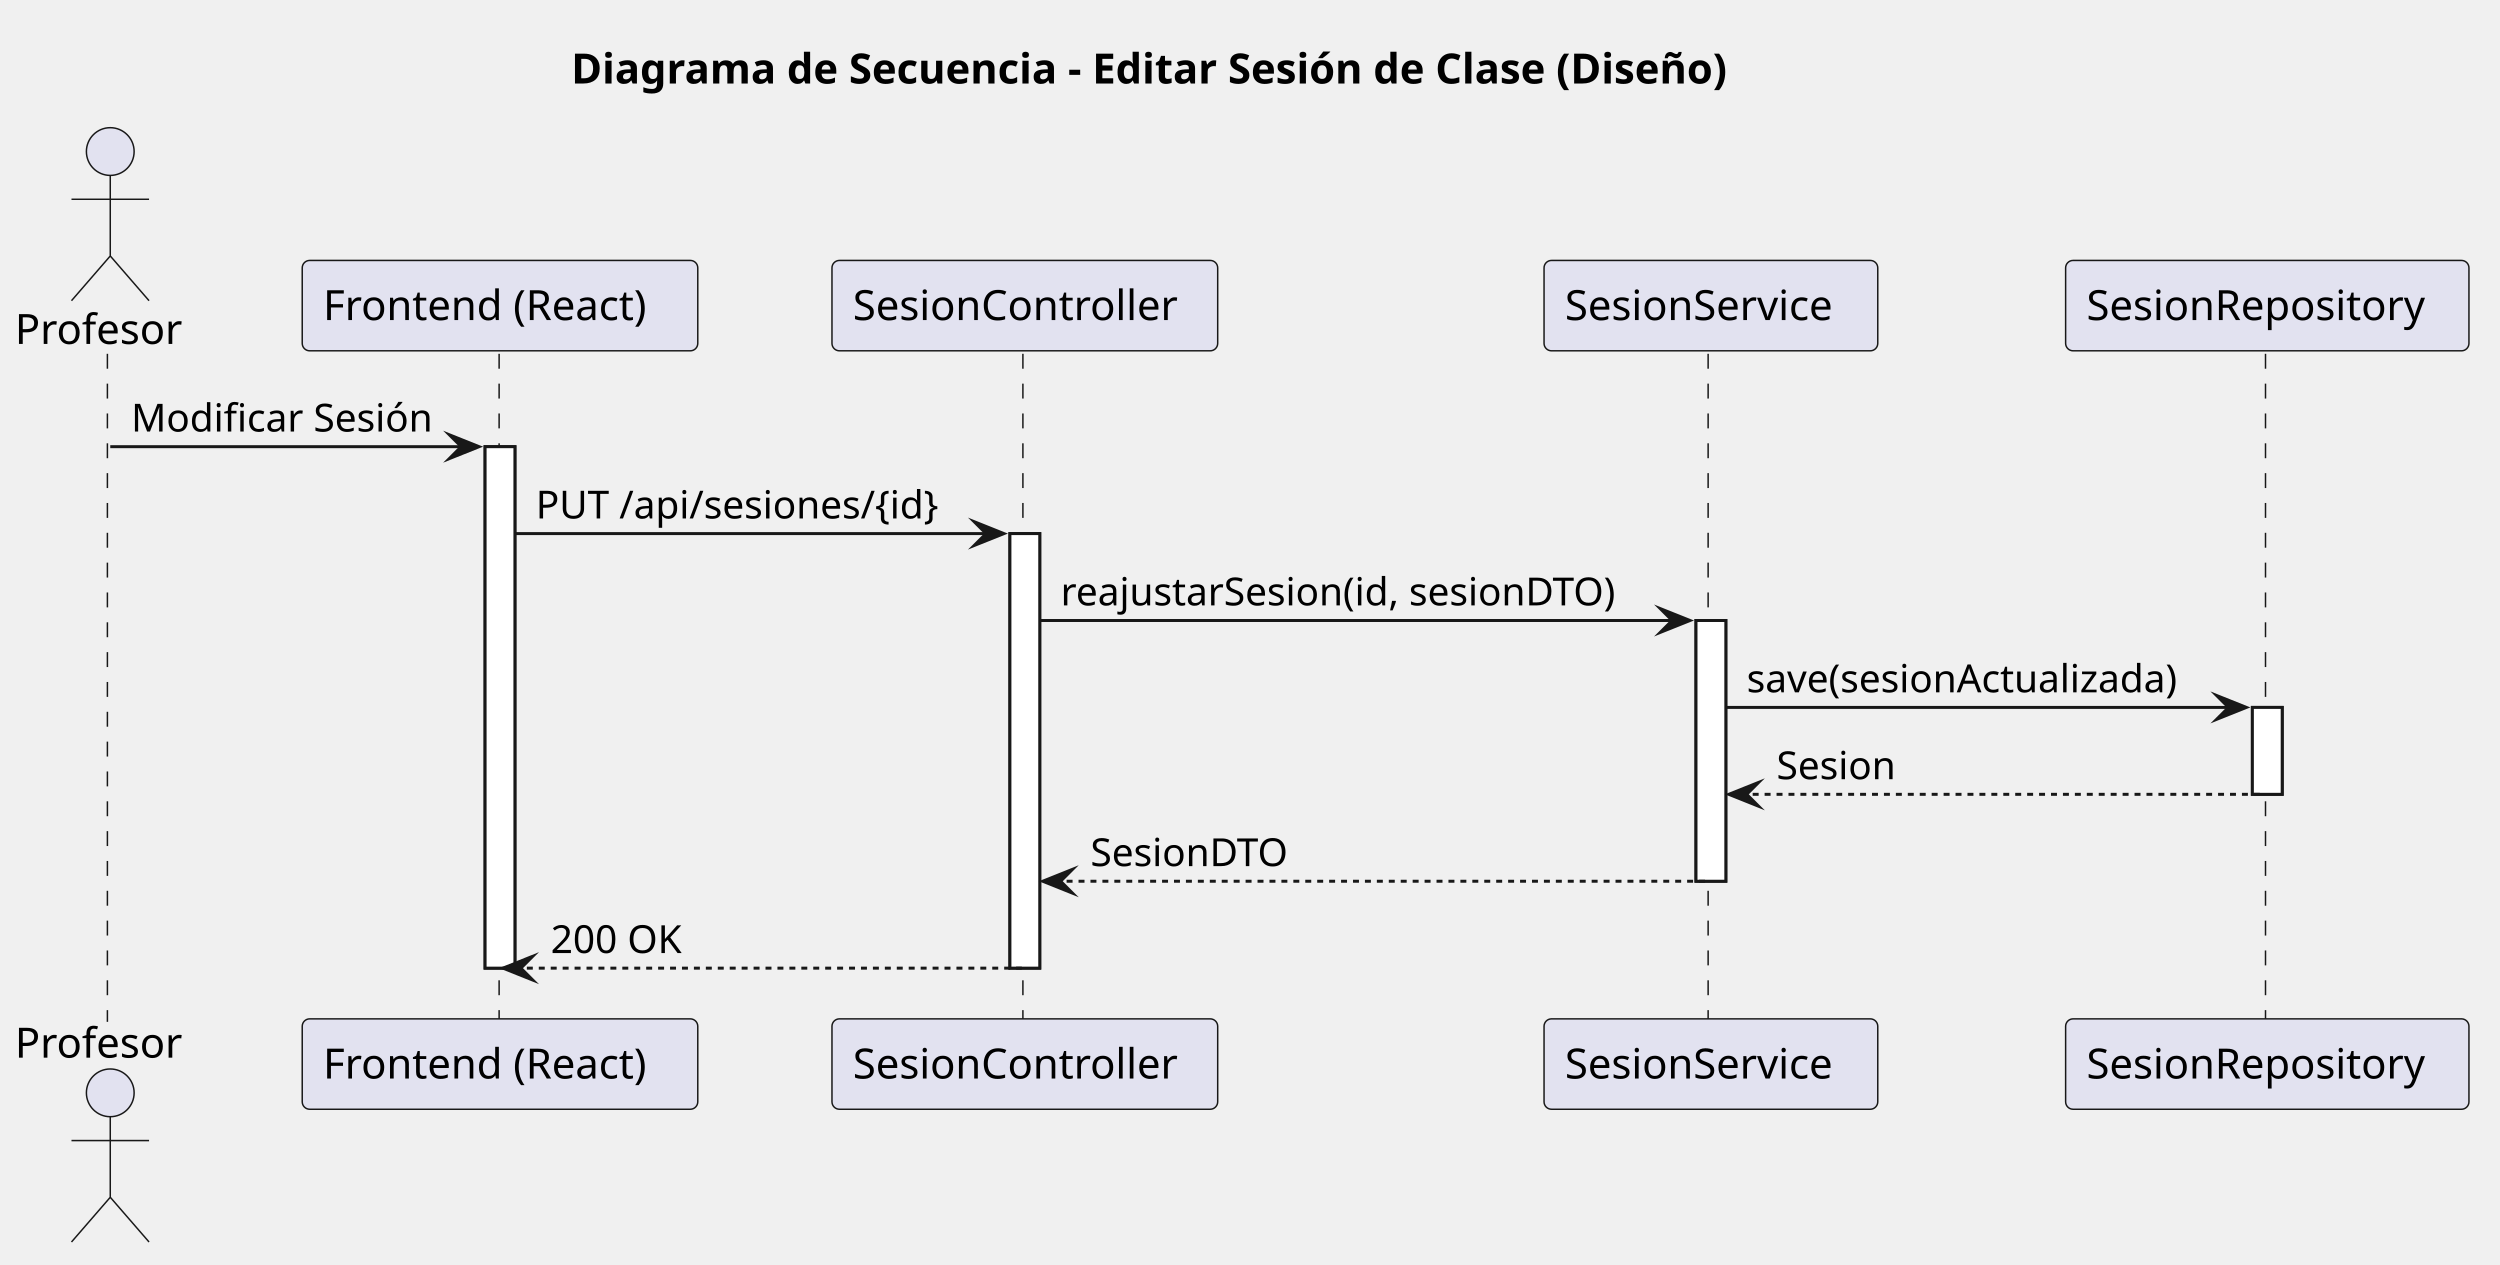
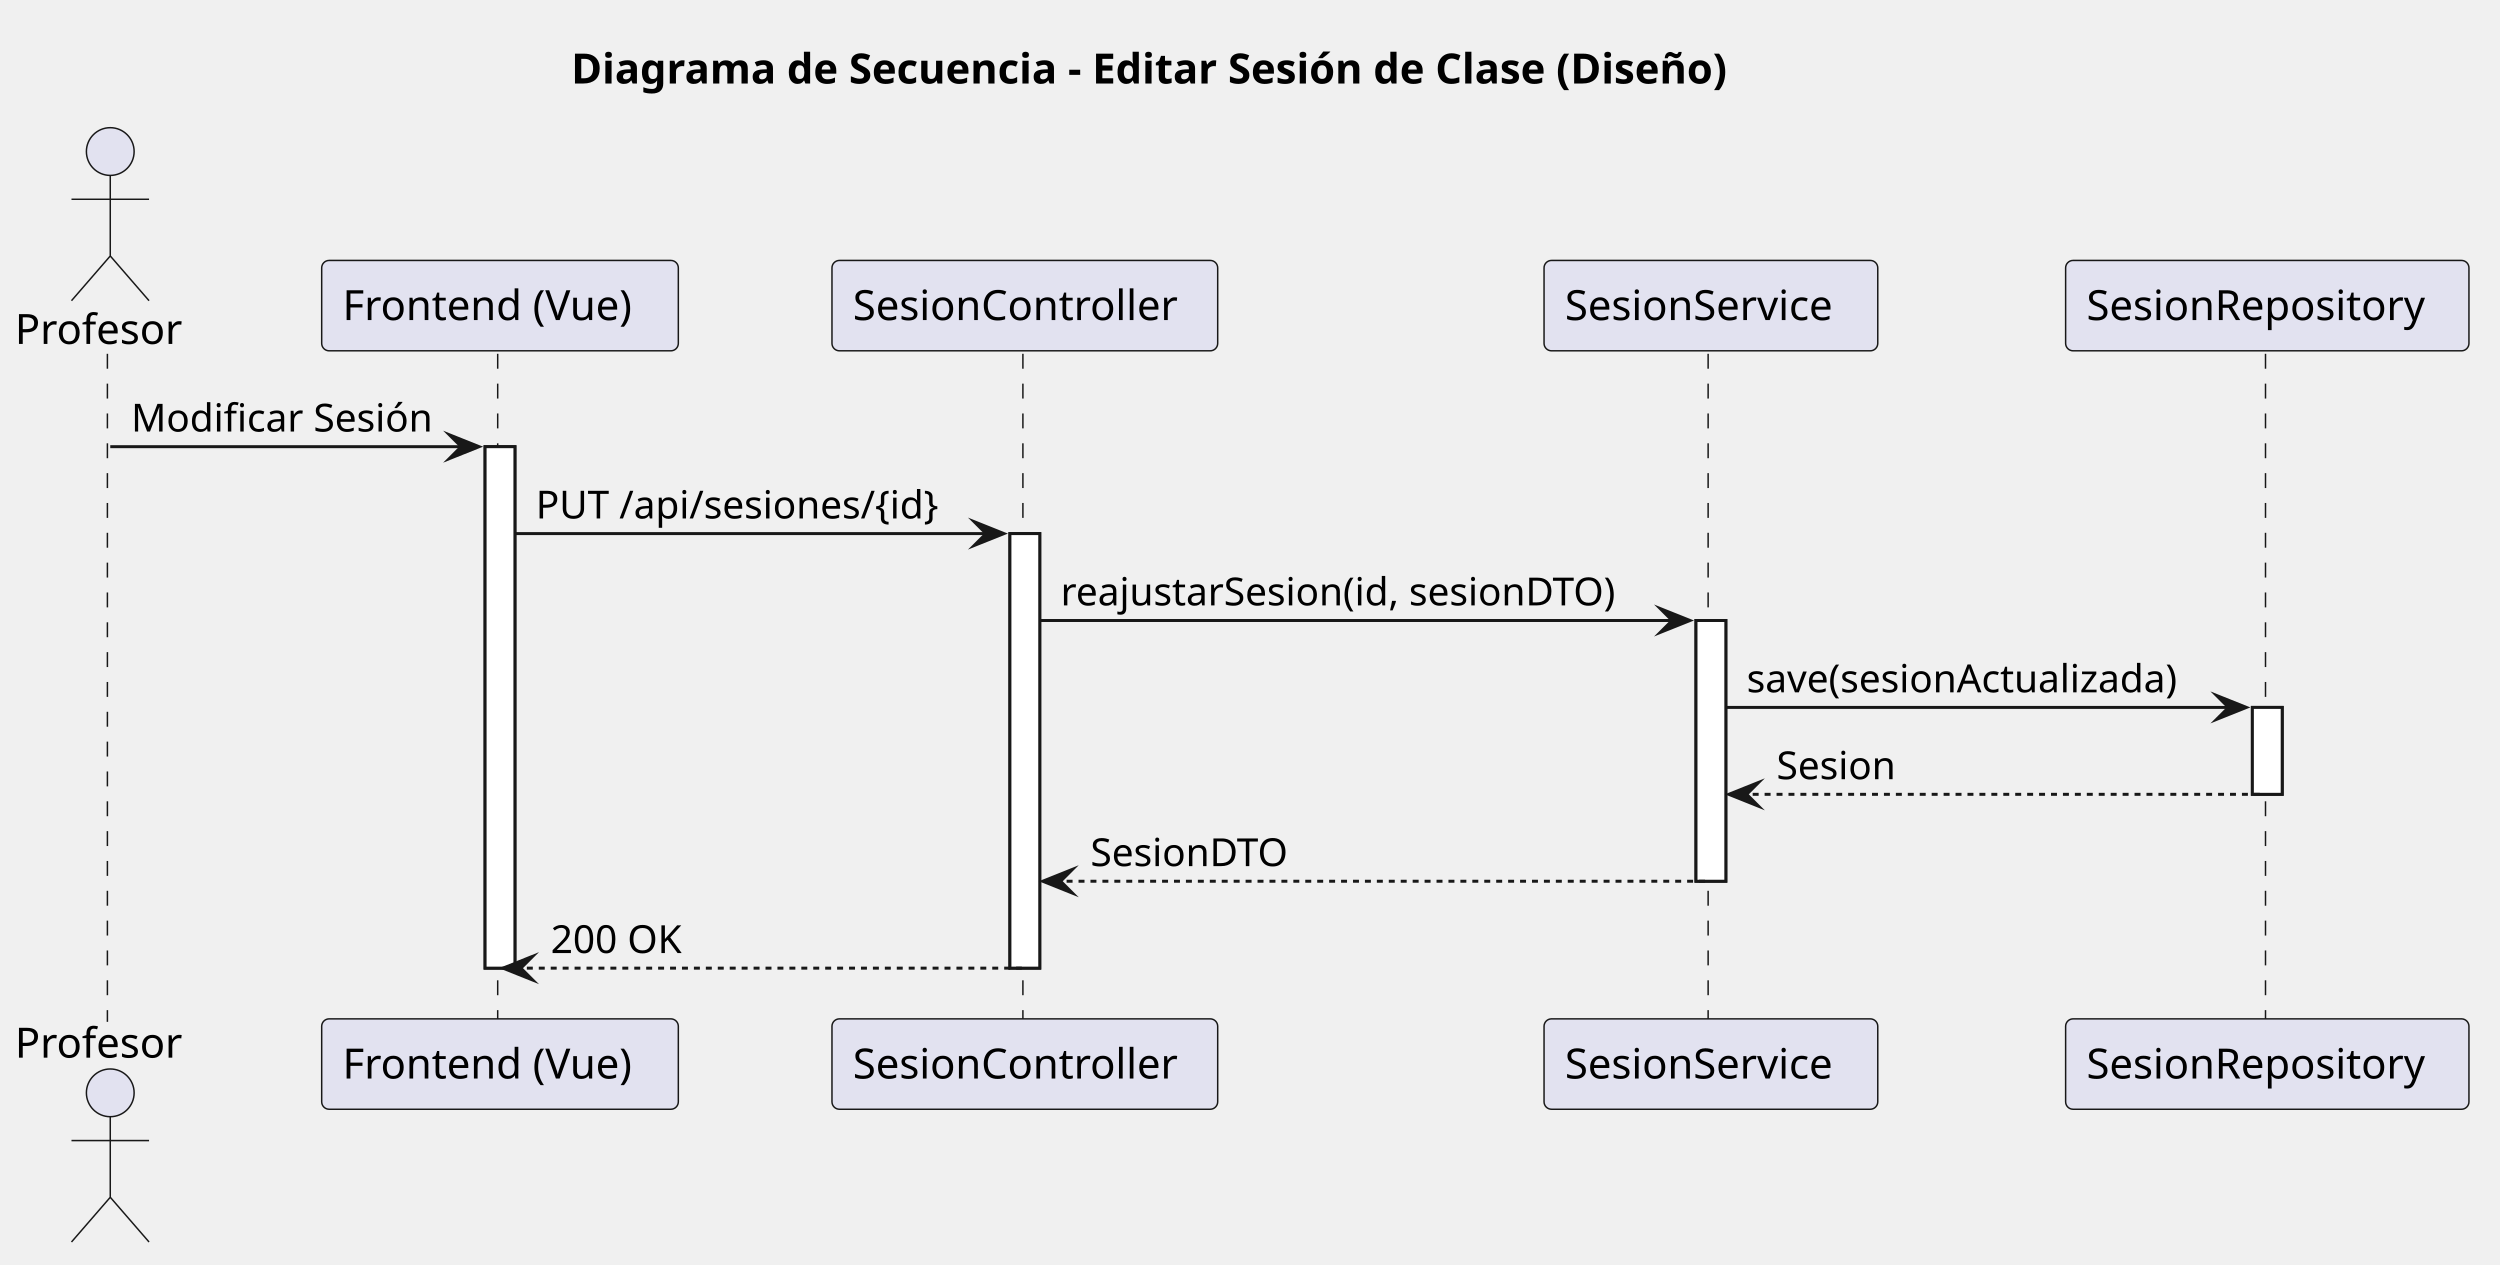
<svg xmlns="http://www.w3.org/2000/svg" contentStyleType="text/css" data-diagram-type="SEQUENCE" height="424px" preserveAspectRatio="none" style="width:838px;height:424px;background:#FFFFFF;" version="1.1" viewBox="0 0 838 424" width="838px" zoomAndPan="magnify">
  <defs />
  <g>
    <g class="title" data-source-line="1">
      <text fill="#000000" font-family="sans-serif" font-size="14" font-weight="700" lengthAdjust="spacing" textLength="448.663" x="191.465" y="27.995">Diagrama de Secuencia - Editar Sesión de Clase (Diseño)</text>
    </g>
    <g>
      <rect fill="#FFFFFF" height="174.797" style="stroke:#181818;stroke-width:1;" width="10" x="162.601" y="149.727" />
    </g>
    <g>
      <rect fill="#FFFFFF" height="145.664" style="stroke:#181818;stroke-width:1;" width="10" x="338.524" y="178.859" />
    </g>
    <g>
      <rect fill="#FFFFFF" height="87.398" style="stroke:#181818;stroke-width:1;" width="10" x="568.497" y="207.992" />
    </g>
    <g>
      <rect fill="#FFFFFF" height="29.133" style="stroke:#181818;stroke-width:1;" width="10" x="754.995" y="237.125" />
    </g>
    <g class="participant-lifeline" data-entity-uid="part1" data-qualified-name="Teacher" data-source-line="3" id="part1-lifeline">
      <g>
        <rect fill="#000000" fill-opacity="0" height="223.93" width="8" x="32.96" y="118.594" />
        <line style="stroke:#181818;stroke-width:0.5;stroke-dasharray:5,5;" x1="36" x2="36" y1="118.594" y2="342.523" />
      </g>
    </g>
    <g class="participant-lifeline" data-entity-uid="part2" data-qualified-name="FE" data-source-line="4" id="part2-lifeline">
      <g>
        <rect fill="#000000" fill-opacity="0" height="223.93" width="8" x="163.601" y="118.594" />
-         <line style="stroke:#181818;stroke-width:0.5;stroke-dasharray:5,5;" x1="167.306" x2="167.306" y1="118.594" y2="342.523" />
+         <line style="stroke:#181818;stroke-width:0.5;stroke-dasharray:5,5;" x1="166.828" x2="166.828" y1="118.594" y2="342.523" />
      </g>
    </g>
    <g class="participant-lifeline" data-entity-uid="part3" data-qualified-name="Controller" data-source-line="5" id="part3-lifeline">
      <g>
        <rect fill="#000000" fill-opacity="0" height="223.93" width="8" x="339.524" y="118.594" />
        <line style="stroke:#181818;stroke-width:0.5;stroke-dasharray:5,5;" x1="342.877" x2="342.877" y1="118.594" y2="342.523" />
      </g>
    </g>
    <g class="participant-lifeline" data-entity-uid="part4" data-qualified-name="Service" data-source-line="6" id="part4-lifeline">
      <g>
        <rect fill="#000000" fill-opacity="0" height="223.93" width="8" x="569.497" y="118.594" />
        <line style="stroke:#181818;stroke-width:0.5;stroke-dasharray:5,5;" x1="572.565" x2="572.565" y1="118.594" y2="342.523" />
      </g>
    </g>
    <g class="participant-lifeline" data-entity-uid="part5" data-qualified-name="Repository" data-source-line="7" id="part5-lifeline">
      <g>
        <rect fill="#000000" fill-opacity="0" height="223.93" width="8" x="755.995" y="118.594" />
        <line style="stroke:#181818;stroke-width:0.5;stroke-dasharray:5,5;" x1="759.398" x2="759.398" y1="118.594" y2="342.523" />
      </g>
    </g>
    <g class="participant participant-head" data-entity-uid="part1" data-qualified-name="Teacher" data-source-line="3" id="part1-head">
      <text fill="#000000" font-family="sans-serif" font-size="14" lengthAdjust="spacing" textLength="57.921" x="5" y="115.292">Profesor</text>
      <ellipse cx="36.96" cy="50.797" fill="#E2E2F0" rx="8" ry="8" style="stroke:#181818;stroke-width:0.5;" />
      <path d="M36.96,58.797 L36.96,85.797 M23.96,66.797 L49.96,66.797 M36.96,85.797 L23.96,100.797 M36.96,85.797 L49.96,100.797" fill="none" style="stroke:#181818;stroke-width:0.5;" />
    </g>
    <g class="participant participant-tail" data-entity-uid="part1" data-qualified-name="Teacher" data-source-line="3" id="part1-tail">
      <text fill="#000000" font-family="sans-serif" font-size="14" lengthAdjust="spacing" textLength="57.921" x="5" y="354.519">Profesor</text>
      <ellipse cx="36.96" cy="366.32" fill="#E2E2F0" rx="8" ry="8" style="stroke:#181818;stroke-width:0.5;" />
      <path d="M36.96,374.32 L36.96,401.32 M23.96,382.32 L49.96,382.32 M36.96,401.32 L23.96,416.32 M36.96,401.32 L49.96,416.32" fill="none" style="stroke:#181818;stroke-width:0.5;" />
    </g>
    <g class="participant participant-head" data-entity-uid="part2" data-qualified-name="FE" data-source-line="4" id="part2-head">
-       <rect fill="#E2E2F0" height="30.297" rx="2.5" ry="2.5" style="stroke:#181818;stroke-width:0.5;" width="132.59" x="101.306" y="87.297" />
-       <text fill="#000000" font-family="sans-serif" font-size="14" lengthAdjust="spacing" textLength="118.59" x="108.306" y="107.292">Frontend (React)</text>
+       <rect fill="#E2E2F0" height="30.297" rx="2.5" ry="2.5" style="stroke:#181818;stroke-width:0.5;" width="119.547" x="107.828" y="87.297" />
+       <text fill="#000000" font-family="sans-serif" font-size="14" lengthAdjust="spacing" textLength="105.547" x="114.828" y="107.292">Frontend (Vue)</text>
    </g>
    <g class="participant participant-tail" data-entity-uid="part2" data-qualified-name="FE" data-source-line="4" id="part2-tail">
-       <rect fill="#E2E2F0" height="30.297" rx="2.5" ry="2.5" style="stroke:#181818;stroke-width:0.5;" width="132.59" x="101.306" y="341.523" />
-       <text fill="#000000" font-family="sans-serif" font-size="14" lengthAdjust="spacing" textLength="118.59" x="108.306" y="361.519">Frontend (React)</text>
+       <rect fill="#E2E2F0" height="30.297" rx="2.5" ry="2.5" style="stroke:#181818;stroke-width:0.5;" width="119.547" x="107.828" y="341.523" />
+       <text fill="#000000" font-family="sans-serif" font-size="14" lengthAdjust="spacing" textLength="105.547" x="114.828" y="361.519">Frontend (Vue)</text>
    </g>
    <g class="participant participant-head" data-entity-uid="part3" data-qualified-name="Controller" data-source-line="5" id="part3-head">
      <rect fill="#E2E2F0" height="30.297" rx="2.5" ry="2.5" style="stroke:#181818;stroke-width:0.5;" width="129.295" x="278.877" y="87.297" />
      <text fill="#000000" font-family="sans-serif" font-size="14" lengthAdjust="spacing" textLength="115.295" x="285.877" y="107.292">SesionController</text>
    </g>
    <g class="participant participant-tail" data-entity-uid="part3" data-qualified-name="Controller" data-source-line="5" id="part3-tail">
      <rect fill="#E2E2F0" height="30.297" rx="2.5" ry="2.5" style="stroke:#181818;stroke-width:0.5;" width="129.295" x="278.877" y="341.523" />
      <text fill="#000000" font-family="sans-serif" font-size="14" lengthAdjust="spacing" textLength="115.295" x="285.877" y="361.519">SesionController</text>
    </g>
    <g class="participant participant-head" data-entity-uid="part4" data-qualified-name="Service" data-source-line="6" id="part4-head">
      <rect fill="#E2E2F0" height="30.297" rx="2.5" ry="2.5" style="stroke:#181818;stroke-width:0.5;" width="111.863" x="517.565" y="87.297" />
      <text fill="#000000" font-family="sans-serif" font-size="14" lengthAdjust="spacing" textLength="97.863" x="524.565" y="107.292">SesionService</text>
    </g>
    <g class="participant participant-tail" data-entity-uid="part4" data-qualified-name="Service" data-source-line="6" id="part4-tail">
      <rect fill="#E2E2F0" height="30.297" rx="2.5" ry="2.5" style="stroke:#181818;stroke-width:0.5;" width="111.863" x="517.565" y="341.523" />
      <text fill="#000000" font-family="sans-serif" font-size="14" lengthAdjust="spacing" textLength="97.863" x="524.565" y="361.519">SesionService</text>
    </g>
    <g class="participant participant-head" data-entity-uid="part5" data-qualified-name="Repository" data-source-line="7" id="part5-head">
      <rect fill="#E2E2F0" height="30.297" rx="2.5" ry="2.5" style="stroke:#181818;stroke-width:0.5;" width="135.194" x="692.398" y="87.297" />
      <text fill="#000000" font-family="sans-serif" font-size="14" lengthAdjust="spacing" textLength="121.194" x="699.398" y="107.292">SesionRepository</text>
    </g>
    <g class="participant participant-tail" data-entity-uid="part5" data-qualified-name="Repository" data-source-line="7" id="part5-tail">
      <rect fill="#E2E2F0" height="30.297" rx="2.5" ry="2.5" style="stroke:#181818;stroke-width:0.5;" width="135.194" x="692.398" y="341.523" />
      <text fill="#000000" font-family="sans-serif" font-size="14" lengthAdjust="spacing" textLength="121.194" x="699.398" y="361.519">SesionRepository</text>
    </g>
    <g>
      <rect fill="#FFFFFF" height="174.797" style="stroke:#181818;stroke-width:1;" width="10" x="162.601" y="149.727" />
    </g>
    <g>
      <rect fill="#FFFFFF" height="145.664" style="stroke:#181818;stroke-width:1;" width="10" x="338.524" y="178.859" />
    </g>
    <g>
      <rect fill="#FFFFFF" height="87.398" style="stroke:#181818;stroke-width:1;" width="10" x="568.497" y="207.992" />
    </g>
    <g>
      <rect fill="#FFFFFF" height="29.133" style="stroke:#181818;stroke-width:1;" width="10" x="754.995" y="237.125" />
    </g>
    <g class="message" data-entity-1="part1" data-entity-2="part2" data-source-line="9" id="msg1">
      <polygon fill="#181818" points="150.601,145.727,160.601,149.727,150.601,153.727,154.601,149.727" style="stroke:#181818;stroke-width:1;stroke-linejoin:miter;stroke-miterlimit:10;" />
      <line style="stroke:#181818;stroke-width:1;" x1="36.96" x2="156.601" y1="149.727" y2="149.727" />
      <text fill="#000000" font-family="sans-serif" font-size="13" lengthAdjust="spacing" textLength="106.641" x="43.96" y="144.661">Modificar Sesión</text>
    </g>
    <g class="message" data-entity-1="part2" data-entity-2="part3" data-source-line="12" id="msg2">
      <polygon fill="#181818" points="326.524,174.859,336.524,178.859,326.524,182.859,330.524,178.859" style="stroke:#181818;stroke-width:1;stroke-linejoin:miter;stroke-miterlimit:10;" />
      <line style="stroke:#181818;stroke-width:1;" x1="172.601" x2="332.524" y1="178.859" y2="178.859" />
      <text fill="#000000" font-family="sans-serif" font-size="13" lengthAdjust="spacing" textLength="146.923" x="179.601" y="173.793">PUT /api/sesiones/{id}</text>
    </g>
    <g class="message" data-entity-1="part3" data-entity-2="part4" data-source-line="15" id="msg3">
      <polygon fill="#181818" points="556.497,203.992,566.497,207.992,556.497,211.992,560.497,207.992" style="stroke:#181818;stroke-width:1;stroke-linejoin:miter;stroke-miterlimit:10;" />
      <line style="stroke:#181818;stroke-width:1;" x1="348.524" x2="562.497" y1="207.992" y2="207.992" />
      <text fill="#000000" font-family="sans-serif" font-size="13" lengthAdjust="spacing" textLength="200.973" x="355.524" y="202.926">reajustarSesion(id, sesionDTO)</text>
    </g>
    <g class="message" data-entity-1="part4" data-entity-2="part5" data-source-line="17" id="msg4">
      <polygon fill="#181818" points="742.995,233.125,752.995,237.125,742.995,241.125,746.995,237.125" style="stroke:#181818;stroke-width:1;stroke-linejoin:miter;stroke-miterlimit:10;" />
      <line style="stroke:#181818;stroke-width:1;" x1="578.497" x2="748.995" y1="237.125" y2="237.125" />
      <text fill="#000000" font-family="sans-serif" font-size="13" lengthAdjust="spacing" textLength="157.498" x="585.497" y="232.059">save(sesionActualizada)</text>
    </g>
    <g class="message" data-entity-1="part5" data-entity-2="part4" data-source-line="19" id="msg5">
      <polygon fill="#181818" points="589.497,262.258,579.497,266.258,589.497,270.258,585.497,266.258" style="stroke:#181818;stroke-width:1;stroke-linejoin:miter;stroke-miterlimit:10;" />
      <line style="stroke:#181818;stroke-width:1;stroke-dasharray:2,2;" x1="583.497" x2="758.995" y1="266.258" y2="266.258" />
      <text fill="#000000" font-family="sans-serif" font-size="13" lengthAdjust="spacing" textLength="42.828" x="595.497" y="261.192">Sesion</text>
    </g>
    <g class="message" data-entity-1="part4" data-entity-2="part3" data-source-line="21" id="msg6">
      <polygon fill="#181818" points="359.524,291.391,349.524,295.391,359.524,299.391,355.524,295.391" style="stroke:#181818;stroke-width:1;stroke-linejoin:miter;stroke-miterlimit:10;" />
      <line style="stroke:#181818;stroke-width:1;stroke-dasharray:2,2;" x1="353.524" x2="572.497" y1="295.391" y2="295.391" />
      <text fill="#000000" font-family="sans-serif" font-size="13" lengthAdjust="spacing" textLength="71.011" x="365.524" y="290.325">SesionDTO</text>
    </g>
    <g class="message" data-entity-1="part3" data-entity-2="part2" data-source-line="24" id="msg7">
      <polygon fill="#181818" points="178.601,320.523,168.601,324.523,178.601,328.523,174.601,324.523" style="stroke:#181818;stroke-width:1;stroke-linejoin:miter;stroke-miterlimit:10;" />
      <line style="stroke:#181818;stroke-width:1;stroke-dasharray:2,2;" x1="172.601" x2="342.524" y1="324.523" y2="324.523" />
      <text fill="#000000" font-family="sans-serif" font-size="13" lengthAdjust="spacing" textLength="47.703" x="184.601" y="319.457">200 OK</text>
    </g>
  </g>
</svg>
